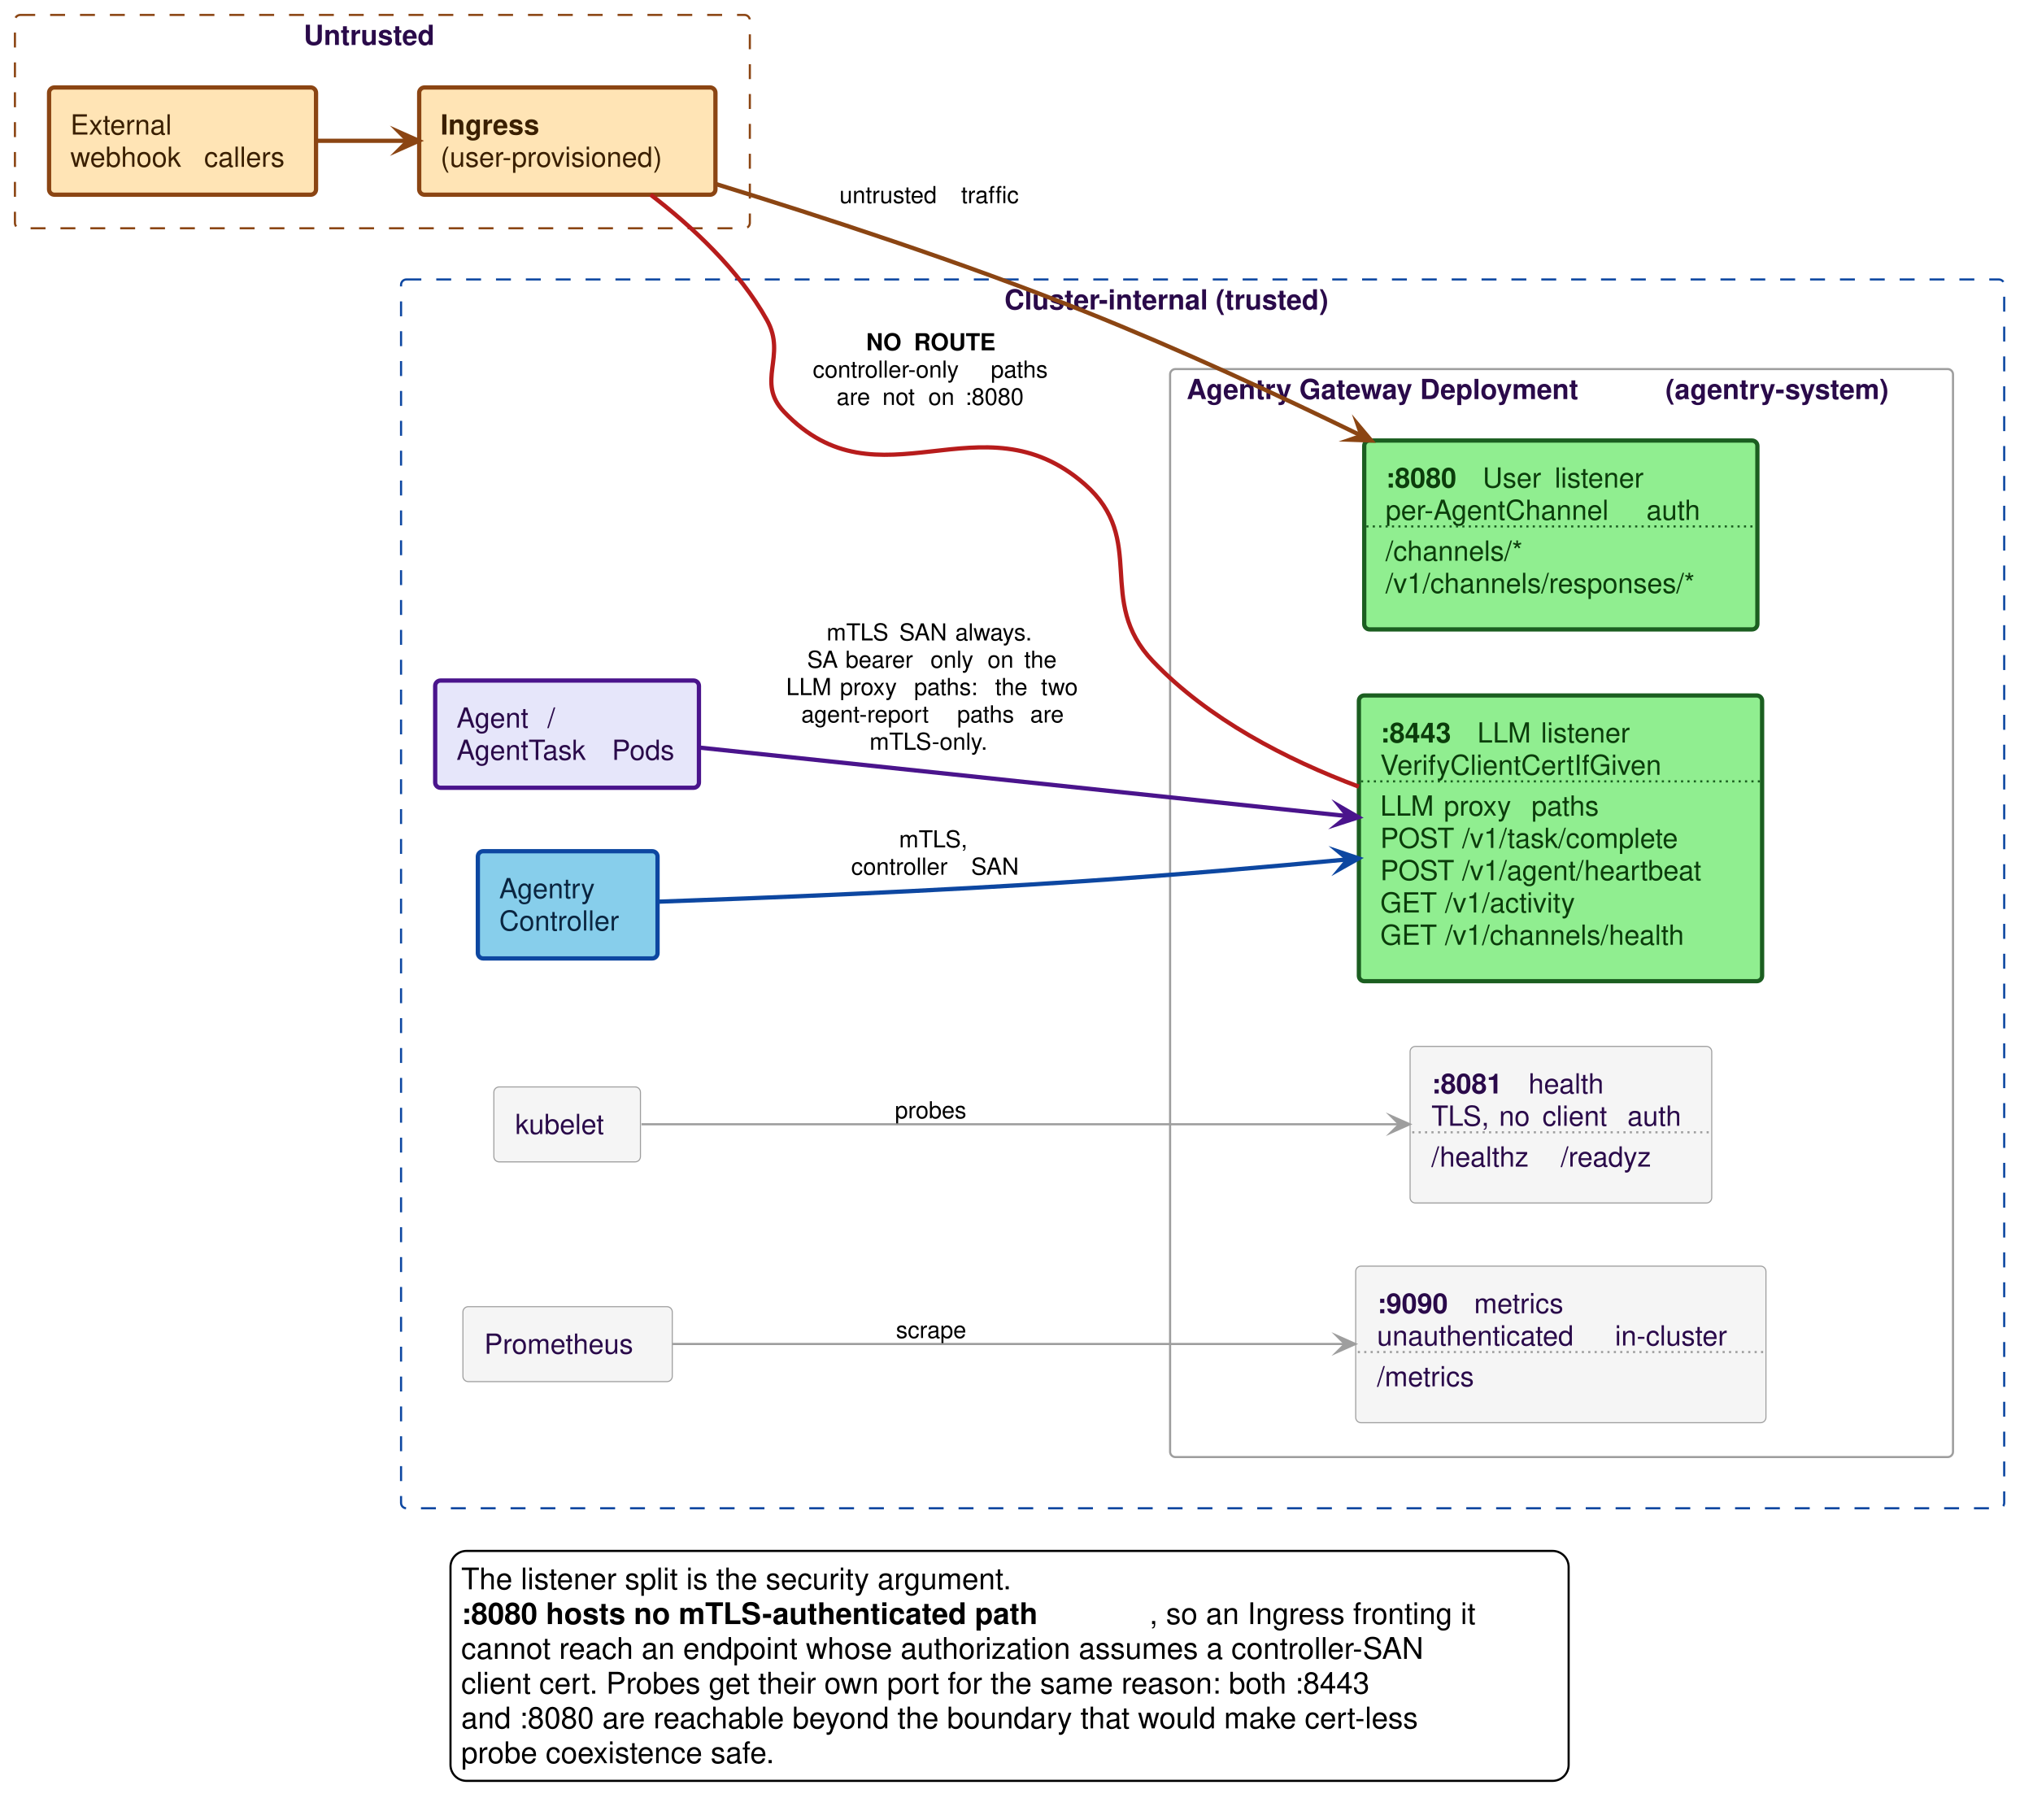
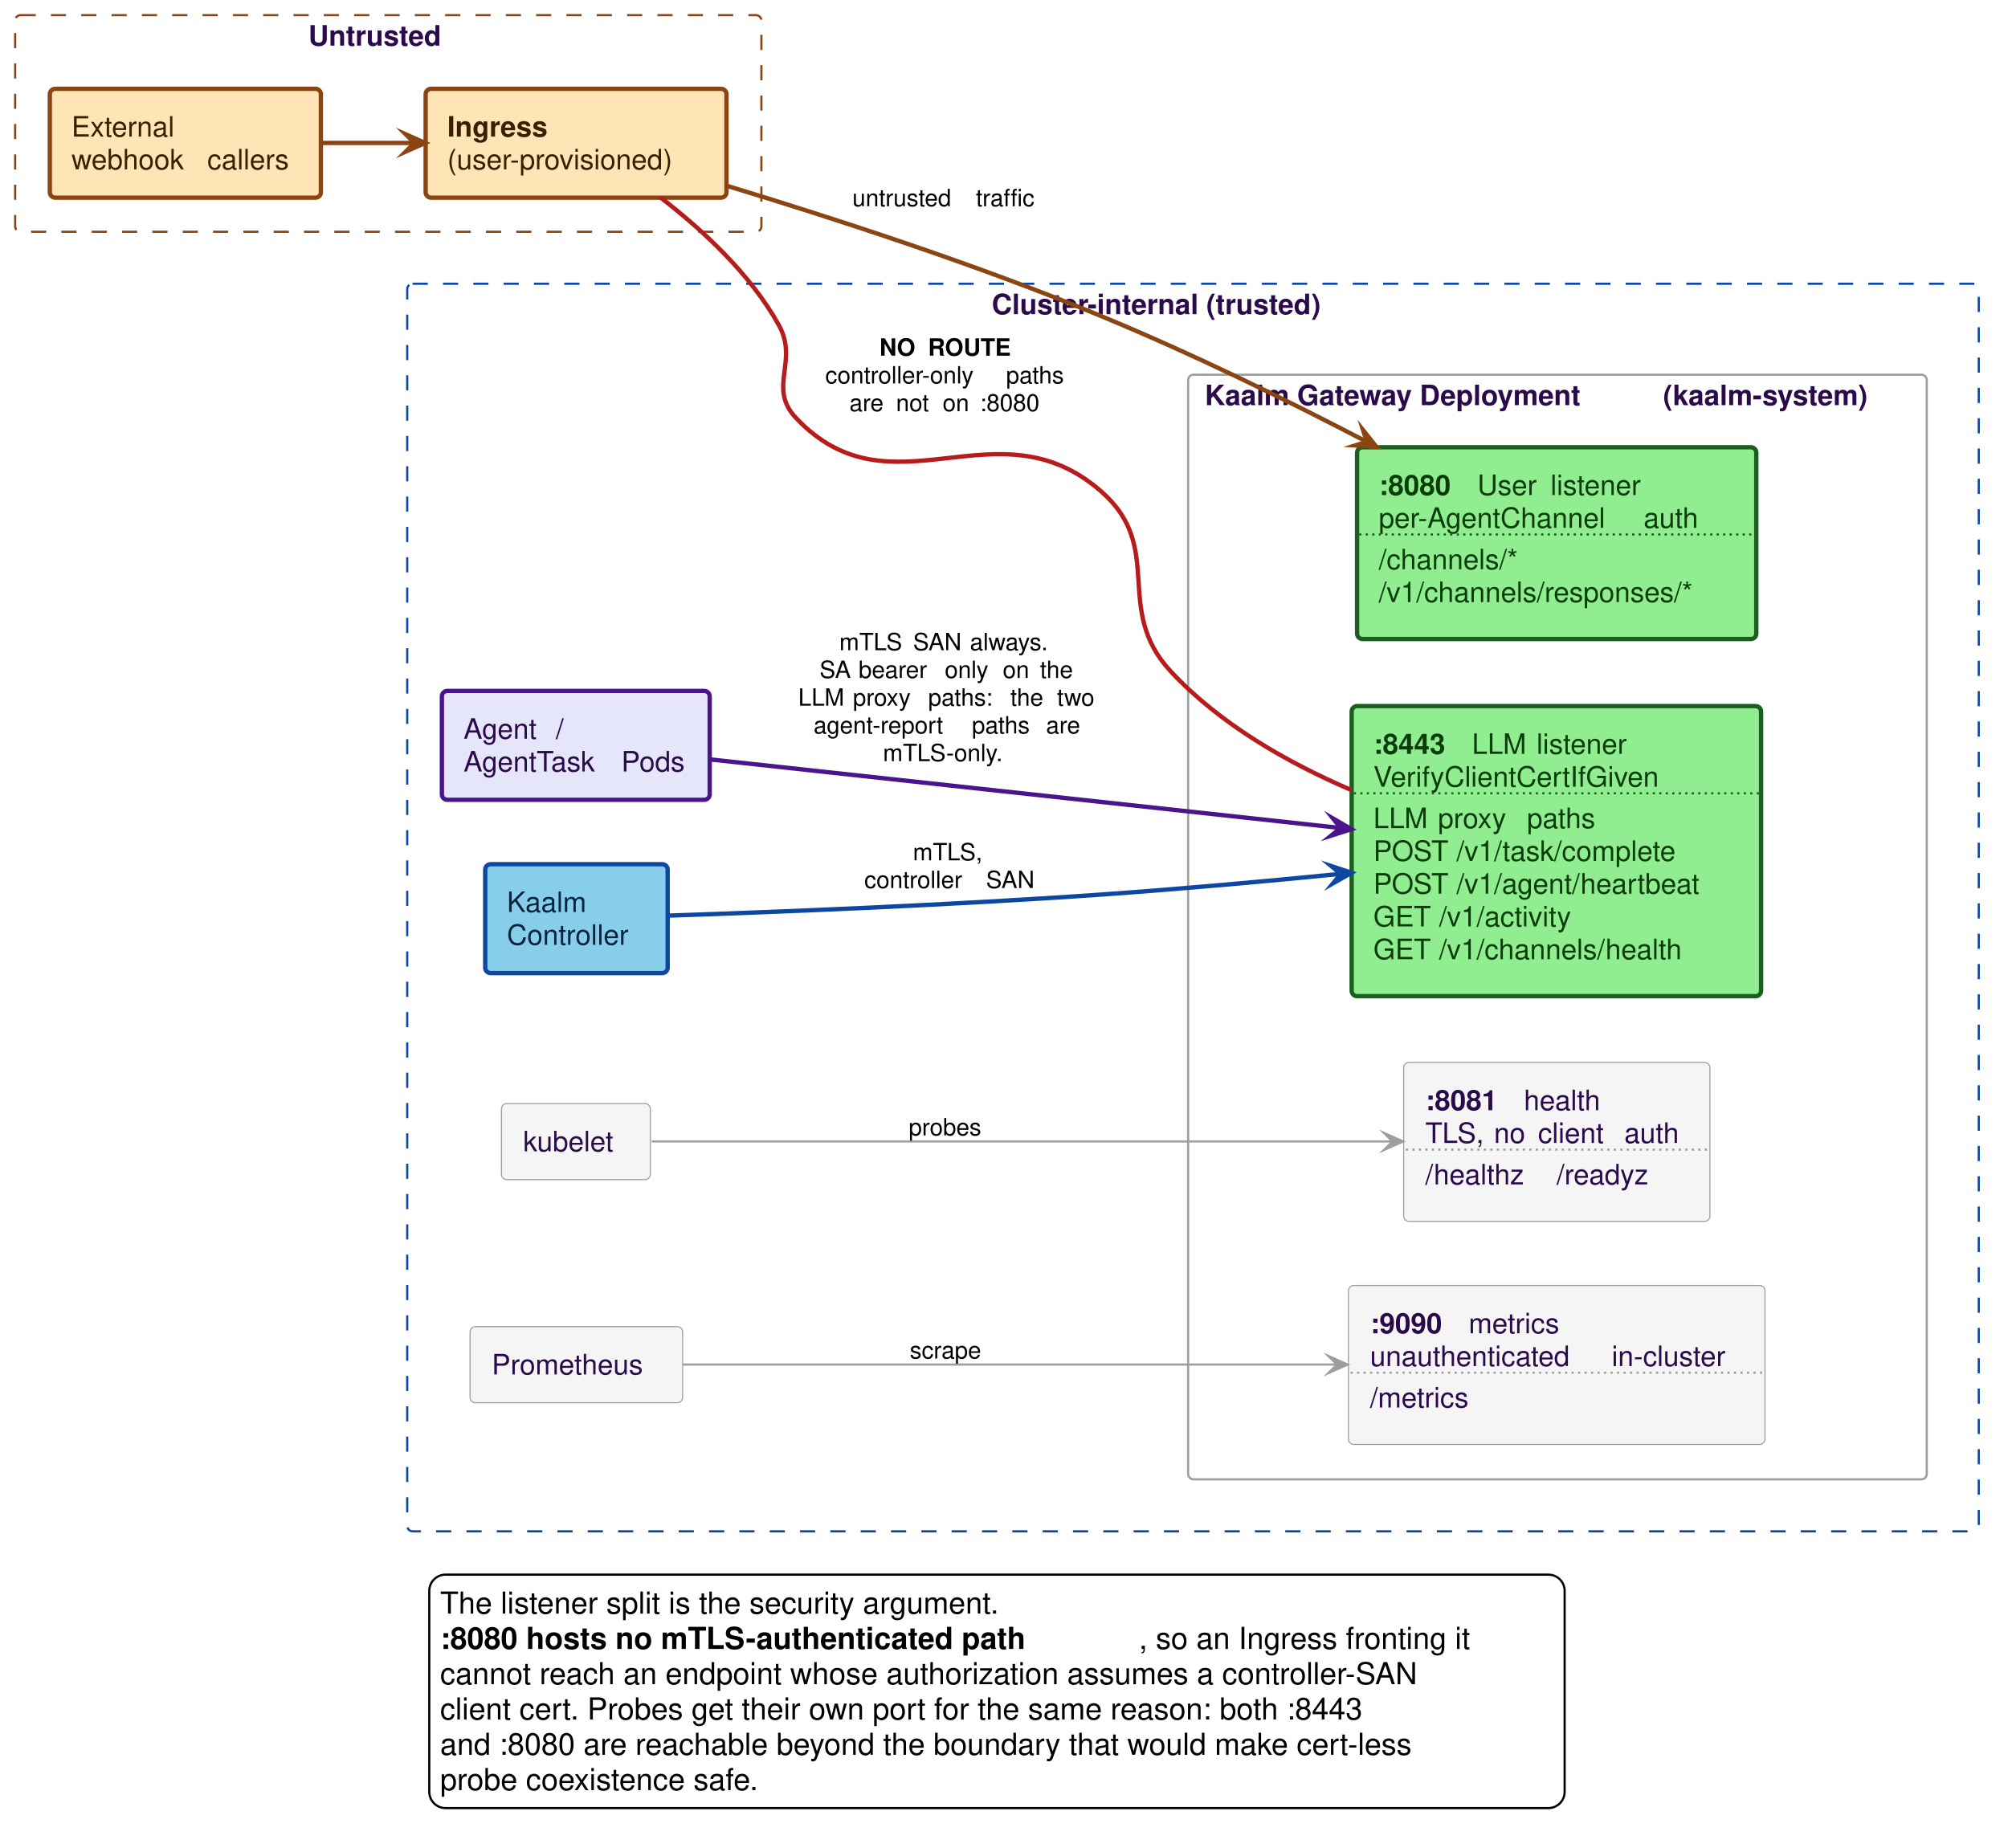
- <svg xmlns="http://www.w3.org/2000/svg" contentStyleType="text/css" data-diagram-type="DESCRIPTION" height="853px" preserveAspectRatio="none" style="width:953px;height:853px;" version="1.1" viewBox="0 0 953 853" width="953px" zoomAndPan="magnify">
+ <svg xmlns="http://www.w3.org/2000/svg" contentStyleType="text/css" data-diagram-type="DESCRIPTION" height="853px" preserveAspectRatio="none" style="width:927px;height:853px;" version="1.1" viewBox="0 0 927 853" width="927px" zoomAndPan="magnify">
  <defs />
  <g>
    <g class="cluster" data-qualified-name="untrusted" data-source-line="6" id="ent0001">
      <rect fill="none" height="100" rx="2.5" ry="2.5" style="stroke:#8B4513;stroke-width:1;stroke-dasharray:7,7;" width="344.5" x="7" y="7" />
      <text fill="#2A0A4A" font-family="Helvetica" font-size="13" font-weight="700" lengthAdjust="spacing" textLength="73.766" x="142.367" y="21.067">Untrusted</text>
    </g>
    <g class="cluster" data-qualified-name="trusted" data-source-line="11" id="ent0004">
-       <rect fill="none" height="576" rx="2.5" ry="2.5" style="stroke:#0D47A1;stroke-width:1;stroke-dasharray:7,7;" width="751.5" x="188" y="131" />
-       <text fill="#2A0A4A" font-family="Helvetica" font-size="13" font-weight="700" lengthAdjust="spacing" textLength="185.828" x="470.836" y="145.067">Cluster-internal (trusted)</text>
+       <rect fill="none" height="576" rx="2.5" ry="2.5" style="stroke:#0D47A1;stroke-width:1;stroke-dasharray:7,7;" width="725.5" x="188" y="131" />
+       <text fill="#2A0A4A" font-family="Helvetica" font-size="13" font-weight="700" lengthAdjust="spacing" textLength="185.828" x="457.836" y="145.067">Cluster-internal (trusted)</text>
    </g>
    <g class="cluster" data-qualified-name="trusted.gw" data-source-line="18" id="ent0009">
-       <rect fill="none" height="510" rx="2.5" ry="2.5" style="stroke:#9E9E9E;stroke-width:1;" width="367" x="548.5" y="173" />
-       <text fill="#2A0A4A" font-family="Helvetica" font-size="13" font-weight="700" lengthAdjust="spacing" textLength="219.927" x="556.246" y="187.067">Agentry Gateway Deployment</text>
-       <text fill="#2A0A4A" font-family="Helvetica" font-size="13" font-weight="700" lengthAdjust="spacing" textLength="127.055" x="780.699" y="187.067">(agentry-system)</text>
+       <rect fill="none" height="510" rx="2.5" ry="2.5" style="stroke:#9E9E9E;stroke-width:1;" width="341" x="548.5" y="173" />
+       <text fill="#2A0A4A" font-family="Helvetica" font-size="13" font-weight="700" lengthAdjust="spacing" textLength="207.01" x="556.233" y="187.067">Kaalm Gateway Deployment</text>
+       <text fill="#2A0A4A" font-family="Helvetica" font-size="13" font-weight="700" lengthAdjust="spacing" textLength="113.998" x="767.769" y="187.067">(kaalm-system)</text>
    </g>
    <g class="entity" data-qualified-name="untrusted.ext" data-source-line="7" id="ent0002">
      <rect fill="#FFE4B5" height="50.266" rx="2.5" ry="2.5" style="stroke:#8B4513;stroke-width:2;" width="125.143" x="23" y="41" />
      <text fill="#3A1F00" font-family="Helvetica" font-size="13" lengthAdjust="spacing" textLength="54.165" x="33" y="63.067">External</text>
      <text fill="#3A1F00" font-family="Helvetica" font-size="13" lengthAdjust="spacing" textLength="58.557" x="33" y="78.2">webhook</text>
      <text fill="#3A1F00" font-family="Helvetica" font-size="13" lengthAdjust="spacing" textLength="4.132" x="91.557" y="78.2"> </text>
      <text fill="#3A1F00" font-family="Helvetica" font-size="13" lengthAdjust="spacing" textLength="42.453" x="95.689" y="78.2">callers</text>
    </g>
    <g class="entity" data-qualified-name="untrusted.ing" data-source-line="8" id="ent0003">
      <rect fill="#FFE4B5" height="50.266" rx="2.5" ry="2.5" style="stroke:#8B4513;stroke-width:2;" width="138.873" x="196.5" y="41" />
      <text fill="#3A1F00" font-family="Helvetica" font-size="13" font-weight="700" lengthAdjust="spacing" textLength="54.101" x="206.5" y="63.067">Ingress</text>
      <text fill="#3A1F00" font-family="Helvetica" font-size="13" lengthAdjust="spacing" textLength="118.873" x="206.5" y="78.2">(user-provisioned)</text>
    </g>
    <g class="entity" data-qualified-name="trusted.pods" data-source-line="13" id="ent0005">
      <rect fill="#E6E6FA" height="50.266" rx="2.5" ry="2.5" style="stroke:#4A148C;stroke-width:2;" width="123.638" x="204" y="319" />
      <text fill="#2A0A4A" font-family="Helvetica" font-size="13" lengthAdjust="spacing" textLength="38.48" x="214" y="341.067">Agent</text>
      <text fill="#2A0A4A" font-family="Helvetica" font-size="13" lengthAdjust="spacing" textLength="4.132" x="252.48" y="341.067"> </text>
      <text fill="#2A0A4A" font-family="Helvetica" font-size="13" lengthAdjust="spacing" textLength="4.38" x="256.612" y="341.067">/</text>
      <text fill="#2A0A4A" font-family="Helvetica" font-size="13" lengthAdjust="spacing" textLength="68.688" x="214" y="356.2">AgentTask</text>
      <text fill="#2A0A4A" font-family="Helvetica" font-size="13" lengthAdjust="spacing" textLength="4.132" x="282.688" y="356.2"> </text>
      <text fill="#2A0A4A" font-family="Helvetica" font-size="13" lengthAdjust="spacing" textLength="30.818" x="286.82" y="356.2">Pods</text>
    </g>
    <g class="entity" data-qualified-name="trusted.ctrl" data-source-line="14" id="ent0006">
      <rect fill="#87CEEB" height="50.266" rx="2.5" ry="2.5" style="stroke:#0D47A1;stroke-width:2;" width="84.232" x="224" y="399" />
-       <text fill="#0A2540" font-family="Helvetica" font-size="13" lengthAdjust="spacing" textLength="51.518" x="234" y="421.067">Agentry</text>
+       <text fill="#0A2540" font-family="Helvetica" font-size="13" lengthAdjust="spacing" textLength="40.733" x="234" y="421.067">Kaalm</text>
      <text fill="#0A2540" font-family="Helvetica" font-size="13" lengthAdjust="spacing" textLength="64.232" x="234" y="436.2">Controller</text>
    </g>
    <g class="entity" data-qualified-name="trusted.kubelet" data-source-line="15" id="ent0007">
      <rect fill="#F5F5F5" height="35.133" rx="2.5" ry="2.5" style="stroke:#9E9E9E;stroke-width:0.5;" width="68.725" x="231.5" y="509.5" />
      <text fill="#2A0A4A" font-family="Helvetica" font-size="13" lengthAdjust="spacing" textLength="48.725" x="241.5" y="531.567">kubelet</text>
    </g>
    <g class="entity" data-qualified-name="trusted.prom" data-source-line="16" id="ent0008">
      <rect fill="#F5F5F5" height="35.133" rx="2.5" ry="2.5" style="stroke:#9E9E9E;stroke-width:0.5;" width="98.146" x="217" y="612.5" />
      <text fill="#2A0A4A" font-family="Helvetica" font-size="13" lengthAdjust="spacing" textLength="78.146" x="227" y="634.567">Prometheus</text>
    </g>
    <g class="entity" data-qualified-name="trusted.gw.p8443" data-source-line="19" id="ent0010">
-       <rect fill="#90EE90" height="133.93" rx="2.5" ry="2.5" style="stroke:#1B5E20;stroke-width:2;" width="189.013" x="637" y="326" />
-       <text fill="#0B3D0B" font-family="Helvetica" font-size="13" font-weight="700" lengthAdjust="spacing" textLength="41.38" x="647" y="348.067">:8443</text>
-       <text fill="#0B3D0B" font-family="Helvetica" font-size="13" lengthAdjust="spacing" textLength="4.132" x="688.38" y="348.067"> </text>
-       <text fill="#0B3D0B" font-family="Helvetica" font-size="13" lengthAdjust="spacing" textLength="25.702" x="692.513" y="348.067">LLM</text>
-       <text fill="#0B3D0B" font-family="Helvetica" font-size="13" lengthAdjust="spacing" textLength="4.132" x="718.214" y="348.067"> </text>
-       <text fill="#0B3D0B" font-family="Helvetica" font-size="13" lengthAdjust="spacing" textLength="48.674" x="722.347" y="348.067">listener</text>
-       <text fill="#0B3D0B" font-family="Helvetica" font-size="13" lengthAdjust="spacing" textLength="149.297" x="647" y="363.2">VerifyClientCertIfGiven</text>
-       <line style="stroke:#1B5E20;stroke-width:1;stroke-dasharray:1,2;" x1="638" x2="825.013" y1="366.266" y2="366.266" />
-       <text fill="#0B3D0B" font-family="Helvetica" font-size="13" lengthAdjust="spacing" textLength="25.702" x="647" y="382.332">LLM</text>
-       <text fill="#0B3D0B" font-family="Helvetica" font-size="13" lengthAdjust="spacing" textLength="4.132" x="672.702" y="382.332"> </text>
-       <text fill="#0B3D0B" font-family="Helvetica" font-size="13" lengthAdjust="spacing" textLength="36.937" x="676.834" y="382.332">proxy</text>
-       <text fill="#0B3D0B" font-family="Helvetica" font-size="13" lengthAdjust="spacing" textLength="4.132" x="713.771" y="382.332"> </text>
-       <text fill="#0B3D0B" font-family="Helvetica" font-size="13" lengthAdjust="spacing" textLength="36.328" x="717.903" y="382.332">paths</text>
-       <text fill="#0B3D0B" font-family="Helvetica" font-size="13" lengthAdjust="spacing" textLength="34.265" x="647" y="397.465">POST</text>
-       <text fill="#0B3D0B" font-family="Helvetica" font-size="13" lengthAdjust="spacing" textLength="4.132" x="681.265" y="397.465"> </text>
-       <text fill="#0B3D0B" font-family="Helvetica" font-size="13" lengthAdjust="spacing" textLength="117.19" x="685.397" y="397.465">/v1/task/complete</text>
-       <text fill="#0B3D0B" font-family="Helvetica" font-size="13" lengthAdjust="spacing" textLength="34.265" x="647" y="412.598">POST</text>
-       <text fill="#0B3D0B" font-family="Helvetica" font-size="13" lengthAdjust="spacing" textLength="4.132" x="681.265" y="412.598"> </text>
-       <text fill="#0B3D0B" font-family="Helvetica" font-size="13" lengthAdjust="spacing" textLength="130.616" x="685.397" y="412.598">/v1/agent/heartbeat</text>
-       <text fill="#0B3D0B" font-family="Helvetica" font-size="13" lengthAdjust="spacing" textLength="26.229" x="647" y="427.731">GET</text>
-       <text fill="#0B3D0B" font-family="Helvetica" font-size="13" lengthAdjust="spacing" textLength="4.132" x="673.229" y="427.731"> </text>
-       <text fill="#0B3D0B" font-family="Helvetica" font-size="13" lengthAdjust="spacing" textLength="72.643" x="677.361" y="427.731">/v1/activity</text>
-       <text fill="#0B3D0B" font-family="Helvetica" font-size="13" lengthAdjust="spacing" textLength="26.229" x="647" y="442.864">GET</text>
-       <text fill="#0B3D0B" font-family="Helvetica" font-size="13" lengthAdjust="spacing" textLength="4.132" x="673.229" y="442.864"> </text>
-       <text fill="#0B3D0B" font-family="Helvetica" font-size="13" lengthAdjust="spacing" textLength="128.47" x="677.361" y="442.864">/v1/channels/health</text>
+       <rect fill="#90EE90" height="133.93" rx="2.5" ry="2.5" style="stroke:#1B5E20;stroke-width:2;" width="189.013" x="624" y="326" />
+       <text fill="#0B3D0B" font-family="Helvetica" font-size="13" font-weight="700" lengthAdjust="spacing" textLength="41.38" x="634" y="348.067">:8443</text>
+       <text fill="#0B3D0B" font-family="Helvetica" font-size="13" lengthAdjust="spacing" textLength="4.132" x="675.38" y="348.067"> </text>
+       <text fill="#0B3D0B" font-family="Helvetica" font-size="13" lengthAdjust="spacing" textLength="25.702" x="679.513" y="348.067">LLM</text>
+       <text fill="#0B3D0B" font-family="Helvetica" font-size="13" lengthAdjust="spacing" textLength="4.132" x="705.214" y="348.067"> </text>
+       <text fill="#0B3D0B" font-family="Helvetica" font-size="13" lengthAdjust="spacing" textLength="48.674" x="709.347" y="348.067">listener</text>
+       <text fill="#0B3D0B" font-family="Helvetica" font-size="13" lengthAdjust="spacing" textLength="149.297" x="634" y="363.2">VerifyClientCertIfGiven</text>
+       <line style="stroke:#1B5E20;stroke-width:1;stroke-dasharray:1,2;" x1="625" x2="812.013" y1="366.266" y2="366.266" />
+       <text fill="#0B3D0B" font-family="Helvetica" font-size="13" lengthAdjust="spacing" textLength="25.702" x="634" y="382.332">LLM</text>
+       <text fill="#0B3D0B" font-family="Helvetica" font-size="13" lengthAdjust="spacing" textLength="4.132" x="659.702" y="382.332"> </text>
+       <text fill="#0B3D0B" font-family="Helvetica" font-size="13" lengthAdjust="spacing" textLength="36.937" x="663.834" y="382.332">proxy</text>
+       <text fill="#0B3D0B" font-family="Helvetica" font-size="13" lengthAdjust="spacing" textLength="4.132" x="700.771" y="382.332"> </text>
+       <text fill="#0B3D0B" font-family="Helvetica" font-size="13" lengthAdjust="spacing" textLength="36.328" x="704.903" y="382.332">paths</text>
+       <text fill="#0B3D0B" font-family="Helvetica" font-size="13" lengthAdjust="spacing" textLength="34.265" x="634" y="397.465">POST</text>
+       <text fill="#0B3D0B" font-family="Helvetica" font-size="13" lengthAdjust="spacing" textLength="4.132" x="668.265" y="397.465"> </text>
+       <text fill="#0B3D0B" font-family="Helvetica" font-size="13" lengthAdjust="spacing" textLength="117.19" x="672.397" y="397.465">/v1/task/complete</text>
+       <text fill="#0B3D0B" font-family="Helvetica" font-size="13" lengthAdjust="spacing" textLength="34.265" x="634" y="412.598">POST</text>
+       <text fill="#0B3D0B" font-family="Helvetica" font-size="13" lengthAdjust="spacing" textLength="4.132" x="668.265" y="412.598"> </text>
+       <text fill="#0B3D0B" font-family="Helvetica" font-size="13" lengthAdjust="spacing" textLength="130.616" x="672.397" y="412.598">/v1/agent/heartbeat</text>
+       <text fill="#0B3D0B" font-family="Helvetica" font-size="13" lengthAdjust="spacing" textLength="26.229" x="634" y="427.731">GET</text>
+       <text fill="#0B3D0B" font-family="Helvetica" font-size="13" lengthAdjust="spacing" textLength="4.132" x="660.229" y="427.731"> </text>
+       <text fill="#0B3D0B" font-family="Helvetica" font-size="13" lengthAdjust="spacing" textLength="72.643" x="664.361" y="427.731">/v1/activity</text>
+       <text fill="#0B3D0B" font-family="Helvetica" font-size="13" lengthAdjust="spacing" textLength="26.229" x="634" y="442.864">GET</text>
+       <text fill="#0B3D0B" font-family="Helvetica" font-size="13" lengthAdjust="spacing" textLength="4.132" x="660.229" y="442.864"> </text>
+       <text fill="#0B3D0B" font-family="Helvetica" font-size="13" lengthAdjust="spacing" textLength="128.47" x="664.361" y="442.864">/v1/channels/health</text>
    </g>
    <g class="entity" data-qualified-name="trusted.gw.p8080" data-source-line="20" id="ent0011">
-       <rect fill="#90EE90" height="88.531" rx="2.5" ry="2.5" style="stroke:#1B5E20;stroke-width:2;" width="184.303" x="639.5" y="206.5" />
-       <text fill="#0B3D0B" font-family="Helvetica" font-size="13" font-weight="700" lengthAdjust="spacing" textLength="41.38" x="649.5" y="228.567">:8080</text>
-       <text fill="#0B3D0B" font-family="Helvetica" font-size="13" lengthAdjust="spacing" textLength="4.132" x="690.88" y="228.567"> </text>
-       <text fill="#0B3D0B" font-family="Helvetica" font-size="13" lengthAdjust="spacing" textLength="29.631" x="695.013" y="228.567">User</text>
-       <text fill="#0B3D0B" font-family="Helvetica" font-size="13" lengthAdjust="spacing" textLength="4.132" x="724.644" y="228.567"> </text>
-       <text fill="#0B3D0B" font-family="Helvetica" font-size="13" lengthAdjust="spacing" textLength="48.674" x="728.776" y="228.567">listener</text>
-       <text fill="#0B3D0B" font-family="Helvetica" font-size="13" lengthAdjust="spacing" textLength="118.136" x="649.5" y="243.7">per-AgentChannel</text>
-       <text fill="#0B3D0B" font-family="Helvetica" font-size="13" lengthAdjust="spacing" textLength="4.132" x="767.636" y="243.7"> </text>
-       <text fill="#0B3D0B" font-family="Helvetica" font-size="13" lengthAdjust="spacing" textLength="29.542" x="771.769" y="243.7">auth</text>
-       <line style="stroke:#1B5E20;stroke-width:1;stroke-dasharray:1,2;" x1="640.5" x2="822.803" y1="246.766" y2="246.766" />
-       <text fill="#0B3D0B" font-family="Helvetica" font-size="13" lengthAdjust="spacing" textLength="73.474" x="649.5" y="262.832">/channels/*</text>
-       <text fill="#0B3D0B" font-family="Helvetica" font-size="13" lengthAdjust="spacing" textLength="164.303" x="649.5" y="277.965">/v1/channels/responses/*</text>
+       <rect fill="#90EE90" height="88.531" rx="2.5" ry="2.5" style="stroke:#1B5E20;stroke-width:2;" width="184.303" x="626.5" y="206.5" />
+       <text fill="#0B3D0B" font-family="Helvetica" font-size="13" font-weight="700" lengthAdjust="spacing" textLength="41.38" x="636.5" y="228.567">:8080</text>
+       <text fill="#0B3D0B" font-family="Helvetica" font-size="13" lengthAdjust="spacing" textLength="4.132" x="677.88" y="228.567"> </text>
+       <text fill="#0B3D0B" font-family="Helvetica" font-size="13" lengthAdjust="spacing" textLength="29.631" x="682.013" y="228.567">User</text>
+       <text fill="#0B3D0B" font-family="Helvetica" font-size="13" lengthAdjust="spacing" textLength="4.132" x="711.644" y="228.567"> </text>
+       <text fill="#0B3D0B" font-family="Helvetica" font-size="13" lengthAdjust="spacing" textLength="48.674" x="715.776" y="228.567">listener</text>
+       <text fill="#0B3D0B" font-family="Helvetica" font-size="13" lengthAdjust="spacing" textLength="118.136" x="636.5" y="243.7">per-AgentChannel</text>
+       <text fill="#0B3D0B" font-family="Helvetica" font-size="13" lengthAdjust="spacing" textLength="4.132" x="754.636" y="243.7"> </text>
+       <text fill="#0B3D0B" font-family="Helvetica" font-size="13" lengthAdjust="spacing" textLength="29.542" x="758.769" y="243.7">auth</text>
+       <line style="stroke:#1B5E20;stroke-width:1;stroke-dasharray:1,2;" x1="627.5" x2="809.803" y1="246.766" y2="246.766" />
+       <text fill="#0B3D0B" font-family="Helvetica" font-size="13" lengthAdjust="spacing" textLength="73.474" x="636.5" y="262.832">/channels/*</text>
+       <text fill="#0B3D0B" font-family="Helvetica" font-size="13" lengthAdjust="spacing" textLength="164.303" x="636.5" y="277.965">/v1/channels/responses/*</text>
    </g>
    <g class="entity" data-qualified-name="trusted.gw.p8081" data-source-line="21" id="ent0012">
-       <rect fill="#F5F5F5" height="73.398" rx="2.5" ry="2.5" style="stroke:#9E9E9E;stroke-width:0.5;" width="141.405" x="661" y="490.5" />
-       <text fill="#2A0A4A" font-family="Helvetica" font-size="13" font-weight="700" lengthAdjust="spacing" textLength="41.38" x="671" y="512.567">:8081</text>
-       <text fill="#2A0A4A" font-family="Helvetica" font-size="13" lengthAdjust="spacing" textLength="4.132" x="712.38" y="512.567"> </text>
-       <text fill="#2A0A4A" font-family="Helvetica" font-size="13" lengthAdjust="spacing" textLength="41.152" x="716.513" y="512.567">health</text>
-       <text fill="#2A0A4A" font-family="Helvetica" font-size="13" lengthAdjust="spacing" textLength="27.568" x="671" y="527.7">TLS,</text>
-       <text fill="#2A0A4A" font-family="Helvetica" font-size="13" lengthAdjust="spacing" textLength="4.132" x="698.568" y="527.7"> </text>
-       <text fill="#2A0A4A" font-family="Helvetica" font-size="13" lengthAdjust="spacing" textLength="16.193" x="702.7" y="527.7">no</text>
-       <text fill="#2A0A4A" font-family="Helvetica" font-size="13" lengthAdjust="spacing" textLength="4.132" x="718.893" y="527.7"> </text>
-       <text fill="#2A0A4A" font-family="Helvetica" font-size="13" lengthAdjust="spacing" textLength="35.706" x="723.025" y="527.7">client</text>
-       <text fill="#2A0A4A" font-family="Helvetica" font-size="13" lengthAdjust="spacing" textLength="4.132" x="758.731" y="527.7"> </text>
-       <text fill="#2A0A4A" font-family="Helvetica" font-size="13" lengthAdjust="spacing" textLength="29.542" x="762.863" y="527.7">auth</text>
-       <line style="stroke:#9E9E9E;stroke-width:1;stroke-dasharray:1,2;" x1="662" x2="801.405" y1="530.766" y2="530.766" />
-       <text fill="#2A0A4A" font-family="Helvetica" font-size="13" lengthAdjust="spacing" textLength="52.355" x="671" y="546.832">/healthz</text>
-       <text fill="#2A0A4A" font-family="Helvetica" font-size="13" lengthAdjust="spacing" textLength="8.265" x="723.356" y="546.832">  </text>
-       <text fill="#2A0A4A" font-family="Helvetica" font-size="13" lengthAdjust="spacing" textLength="48.458" x="731.62" y="546.832">/readyz</text>
+       <rect fill="#F5F5F5" height="73.398" rx="2.5" ry="2.5" style="stroke:#9E9E9E;stroke-width:0.5;" width="141.405" x="648" y="490.5" />
+       <text fill="#2A0A4A" font-family="Helvetica" font-size="13" font-weight="700" lengthAdjust="spacing" textLength="41.38" x="658" y="512.567">:8081</text>
+       <text fill="#2A0A4A" font-family="Helvetica" font-size="13" lengthAdjust="spacing" textLength="4.132" x="699.38" y="512.567"> </text>
+       <text fill="#2A0A4A" font-family="Helvetica" font-size="13" lengthAdjust="spacing" textLength="41.152" x="703.513" y="512.567">health</text>
+       <text fill="#2A0A4A" font-family="Helvetica" font-size="13" lengthAdjust="spacing" textLength="27.568" x="658" y="527.7">TLS,</text>
+       <text fill="#2A0A4A" font-family="Helvetica" font-size="13" lengthAdjust="spacing" textLength="4.132" x="685.568" y="527.7"> </text>
+       <text fill="#2A0A4A" font-family="Helvetica" font-size="13" lengthAdjust="spacing" textLength="16.193" x="689.7" y="527.7">no</text>
+       <text fill="#2A0A4A" font-family="Helvetica" font-size="13" lengthAdjust="spacing" textLength="4.132" x="705.893" y="527.7"> </text>
+       <text fill="#2A0A4A" font-family="Helvetica" font-size="13" lengthAdjust="spacing" textLength="35.706" x="710.025" y="527.7">client</text>
+       <text fill="#2A0A4A" font-family="Helvetica" font-size="13" lengthAdjust="spacing" textLength="4.132" x="745.731" y="527.7"> </text>
+       <text fill="#2A0A4A" font-family="Helvetica" font-size="13" lengthAdjust="spacing" textLength="29.542" x="749.863" y="527.7">auth</text>
+       <line style="stroke:#9E9E9E;stroke-width:1;stroke-dasharray:1,2;" x1="649" x2="788.405" y1="530.766" y2="530.766" />
+       <text fill="#2A0A4A" font-family="Helvetica" font-size="13" lengthAdjust="spacing" textLength="52.355" x="658" y="546.832">/healthz</text>
+       <text fill="#2A0A4A" font-family="Helvetica" font-size="13" lengthAdjust="spacing" textLength="8.265" x="710.356" y="546.832">  </text>
+       <text fill="#2A0A4A" font-family="Helvetica" font-size="13" lengthAdjust="spacing" textLength="48.458" x="718.62" y="546.832">/readyz</text>
    </g>
    <g class="entity" data-qualified-name="trusted.gw.p9090" data-source-line="22" id="ent0013">
-       <rect fill="#F5F5F5" height="73.398" rx="2.5" ry="2.5" style="stroke:#9E9E9E;stroke-width:0.5;" width="192.314" x="635.5" y="593.5" />
-       <text fill="#2A0A4A" font-family="Helvetica" font-size="13" font-weight="700" lengthAdjust="spacing" textLength="41.38" x="645.5" y="615.567">:9090</text>
-       <text fill="#2A0A4A" font-family="Helvetica" font-size="13" lengthAdjust="spacing" textLength="4.132" x="686.88" y="615.567"> </text>
-       <text fill="#2A0A4A" font-family="Helvetica" font-size="13" lengthAdjust="spacing" textLength="48.636" x="691.013" y="615.567">metrics</text>
-       <text fill="#2A0A4A" font-family="Helvetica" font-size="13" lengthAdjust="spacing" textLength="107.428" x="645.5" y="630.7">unauthenticated</text>
-       <text fill="#2A0A4A" font-family="Helvetica" font-size="13" lengthAdjust="spacing" textLength="4.132" x="752.928" y="630.7"> </text>
-       <text fill="#2A0A4A" font-family="Helvetica" font-size="13" lengthAdjust="spacing" textLength="60.753" x="757.06" y="630.7">in-cluster</text>
-       <line style="stroke:#9E9E9E;stroke-width:1;stroke-dasharray:1,2;" x1="636.5" x2="826.813" y1="633.766" y2="633.766" />
-       <text fill="#2A0A4A" font-family="Helvetica" font-size="13" lengthAdjust="spacing" textLength="53.016" x="645.5" y="649.832">/metrics</text>
+       <rect fill="#F5F5F5" height="73.398" rx="2.5" ry="2.5" style="stroke:#9E9E9E;stroke-width:0.5;" width="192.314" x="622.5" y="593.5" />
+       <text fill="#2A0A4A" font-family="Helvetica" font-size="13" font-weight="700" lengthAdjust="spacing" textLength="41.38" x="632.5" y="615.567">:9090</text>
+       <text fill="#2A0A4A" font-family="Helvetica" font-size="13" lengthAdjust="spacing" textLength="4.132" x="673.88" y="615.567"> </text>
+       <text fill="#2A0A4A" font-family="Helvetica" font-size="13" lengthAdjust="spacing" textLength="48.636" x="678.013" y="615.567">metrics</text>
+       <text fill="#2A0A4A" font-family="Helvetica" font-size="13" lengthAdjust="spacing" textLength="107.428" x="632.5" y="630.7">unauthenticated</text>
+       <text fill="#2A0A4A" font-family="Helvetica" font-size="13" lengthAdjust="spacing" textLength="4.132" x="739.928" y="630.7"> </text>
+       <text fill="#2A0A4A" font-family="Helvetica" font-size="13" lengthAdjust="spacing" textLength="60.753" x="744.06" y="630.7">in-cluster</text>
+       <line style="stroke:#9E9E9E;stroke-width:1;stroke-dasharray:1,2;" x1="623.5" x2="813.813" y1="633.766" y2="633.766" />
+       <text fill="#2A0A4A" font-family="Helvetica" font-size="13" lengthAdjust="spacing" textLength="53.016" x="632.5" y="649.832">/metrics</text>
    </g>
    <g class="link" data-entity-1="ent0002" data-entity-2="ent0003" data-link-type="dependency" data-source-line="26" id="lnk14">
      <path d="M148.18,66 C163.7,66 175.45,66 191.29,66" fill="none" id="ext-to-ing" style="stroke:#8B4513;stroke-width:2;" />
      <polygon fill="#8B4513" points="196.29,66,187.29,62,191.29,66,187.29,70,196.29,66" style="stroke:#8B4513;stroke-width:2;stroke-linejoin:miter;stroke-miterlimit:10;" />
    </g>
    <g class="link" data-entity-1="ent0003" data-entity-2="ent0011" data-link-type="dependency" data-source-line="27" id="lnk15">
-       <path d="M335.72,86.31 C384.49,101.32 451.2,123.06 508.5,146 C553.52,164.03 597.877,184.566 638.247,204.276" fill="none" id="ing-to-p8080" style="stroke:#8B4513;stroke-width:2;" />
-       <polygon fill="#8B4513" points="642.74,206.47,636.407,198.927,638.247,204.276,632.898,206.116,642.74,206.47" style="stroke:#8B4513;stroke-width:2;stroke-linejoin:miter;stroke-miterlimit:10;" />
+       <path d="M335.63,85.81 C384.5,100.63 451.37,122.34 508.5,146 C551.27,163.72 592.955,184.171 630.965,203.961" fill="none" id="ing-to-p8080" style="stroke:#8B4513;stroke-width:2;" />
+       <polygon fill="#8B4513" points="635.4,206.27,629.264,198.566,630.965,203.961,625.57,205.662,635.4,206.27" style="stroke:#8B4513;stroke-width:2;stroke-linejoin:miter;stroke-miterlimit:10;" />
      <text fill="#000000" font-family="Helvetica" font-size="11" lengthAdjust="spacing" textLength="53.544" x="393.5" y="95.21">untrusted</text>
      <text fill="#000000" font-family="Helvetica" font-size="11" lengthAdjust="spacing" textLength="3.497" x="447.044" y="95.21"> </text>
      <text fill="#000000" font-family="Helvetica" font-size="11" lengthAdjust="spacing" textLength="32.425" x="450.541" y="95.21">traffic</text>
    </g>
    <g class="link" data-entity-1="ent0005" data-entity-2="ent0010" data-link-type="dependency" data-source-line="28" id="lnk16">
-       <path d="M328.07,350.46 C406.86,358.79 539.728,372.835 631.818,382.565" fill="none" id="pods-to-p8443" style="stroke:#4A148C;stroke-width:2;" />
-       <polygon fill="#4A148C" points="636.79,383.09,628.26,378.166,631.818,382.565,627.419,386.122,636.79,383.09" style="stroke:#4A148C;stroke-width:2;stroke-linejoin:miter;stroke-miterlimit:10;" />
+       <path d="M328.23,350.66 C404.37,358.94 530.159,372.619 618.909,382.279" fill="none" id="pods-to-p8443" style="stroke:#4A148C;stroke-width:2;" />
+       <polygon fill="#4A148C" points="623.88,382.82,615.366,377.87,618.909,382.279,614.5,385.823,623.88,382.82" style="stroke:#4A148C;stroke-width:2;stroke-linejoin:miter;stroke-miterlimit:10;" />
      <text fill="#000000" font-family="Helvetica" font-size="11" lengthAdjust="spacing" textLength="30.545" x="387.49" y="300.21">mTLS</text>
      <text fill="#000000" font-family="Helvetica" font-size="11" lengthAdjust="spacing" textLength="3.497" x="418.035" y="300.21"> </text>
      <text fill="#000000" font-family="Helvetica" font-size="11" lengthAdjust="spacing" textLength="22.736" x="421.531" y="300.21">SAN</text>
      <text fill="#000000" font-family="Helvetica" font-size="11" lengthAdjust="spacing" textLength="3.497" x="444.267" y="300.21"> </text>
      <text fill="#000000" font-family="Helvetica" font-size="11" lengthAdjust="spacing" textLength="41.272" x="447.764" y="300.21">always.</text>
      <text fill="#000000" font-family="Helvetica" font-size="11" lengthAdjust="spacing" textLength="14.507" x="378.353" y="313.015">SA</text>
      <text fill="#000000" font-family="Helvetica" font-size="11" lengthAdjust="spacing" textLength="3.497" x="392.861" y="313.015"> </text>
      <text fill="#000000" font-family="Helvetica" font-size="11" lengthAdjust="spacing" textLength="36.303" x="396.357" y="313.015">bearer</text>
      <text fill="#000000" font-family="Helvetica" font-size="11" lengthAdjust="spacing" textLength="3.497" x="432.66" y="313.015"> </text>
      <text fill="#000000" font-family="Helvetica" font-size="11" lengthAdjust="spacing" textLength="23.268" x="436.157" y="313.015">only</text>
      <text fill="#000000" font-family="Helvetica" font-size="11" lengthAdjust="spacing" textLength="3.497" x="459.425" y="313.015"> </text>
      <text fill="#000000" font-family="Helvetica" font-size="11" lengthAdjust="spacing" textLength="13.702" x="462.921" y="313.015">on</text>
      <text fill="#000000" font-family="Helvetica" font-size="11" lengthAdjust="spacing" textLength="3.497" x="476.623" y="313.015"> </text>
      <text fill="#000000" font-family="Helvetica" font-size="11" lengthAdjust="spacing" textLength="18.052" x="480.119" y="313.015">the</text>
      <text fill="#000000" font-family="Helvetica" font-size="11" lengthAdjust="spacing" textLength="21.748" x="368.5" y="325.82">LLM</text>
      <text fill="#000000" font-family="Helvetica" font-size="11" lengthAdjust="spacing" textLength="3.497" x="390.248" y="325.82"> </text>
      <text fill="#000000" font-family="Helvetica" font-size="11" lengthAdjust="spacing" textLength="31.254" x="393.744" y="325.82">proxy</text>
      <text fill="#000000" font-family="Helvetica" font-size="11" lengthAdjust="spacing" textLength="3.497" x="424.998" y="325.82"> </text>
      <text fill="#000000" font-family="Helvetica" font-size="11" lengthAdjust="spacing" textLength="34.445" x="428.495" y="325.82">paths:</text>
      <text fill="#000000" font-family="Helvetica" font-size="11" lengthAdjust="spacing" textLength="3.497" x="462.94" y="325.82"> </text>
      <text fill="#000000" font-family="Helvetica" font-size="11" lengthAdjust="spacing" textLength="18.052" x="466.437" y="325.82">the</text>
      <text fill="#000000" font-family="Helvetica" font-size="11" lengthAdjust="spacing" textLength="3.497" x="484.489" y="325.82"> </text>
      <text fill="#000000" font-family="Helvetica" font-size="11" lengthAdjust="spacing" textLength="20.04" x="487.985" y="325.82">two</text>
      <text fill="#000000" font-family="Helvetica" font-size="11" lengthAdjust="spacing" textLength="69.582" x="375.59" y="338.625">agent-report</text>
      <text fill="#000000" font-family="Helvetica" font-size="11" lengthAdjust="spacing" textLength="3.497" x="445.172" y="338.625"> </text>
      <text fill="#000000" font-family="Helvetica" font-size="11" lengthAdjust="spacing" textLength="30.739" x="448.669" y="338.625">paths</text>
      <text fill="#000000" font-family="Helvetica" font-size="11" lengthAdjust="spacing" textLength="3.497" x="479.408" y="338.625"> </text>
      <text fill="#000000" font-family="Helvetica" font-size="11" lengthAdjust="spacing" textLength="18.031" x="482.904" y="338.625">are</text>
      <text fill="#000000" font-family="Helvetica" font-size="11" lengthAdjust="spacing" textLength="61.279" x="407.623" y="351.429">mTLS-only.</text>
    </g>
    <g class="link" data-entity-1="ent0006" data-entity-2="ent0010" data-link-type="dependency" data-source-line="29" id="lnk17">
-       <path d="M308.05,422.68 C356.13,421.02 438.15,417.77 508.5,413 C550.68,410.14 592.312,406.548 631.892,402.828" fill="none" id="ctrl-to-p8443" style="stroke:#0D47A1;stroke-width:2;" />
-       <polygon fill="#0D47A1" points="636.87,402.36,627.535,399.22,631.892,402.828,628.284,407.185,636.87,402.36" style="stroke:#0D47A1;stroke-width:2;stroke-linejoin:miter;stroke-miterlimit:10;" />
+       <path d="M308.06,422.75 C356.14,421.15 438.16,417.96 508.5,413 C546.31,410.33 582.924,407.023 618.974,403.453" fill="none" id="ctrl-to-p8443" style="stroke:#0D47A1;stroke-width:2;" />
+       <polygon fill="#0D47A1" points="623.95,402.96,614.6,399.866,618.974,403.453,615.388,407.827,623.95,402.96" style="stroke:#0D47A1;stroke-width:2;stroke-linejoin:miter;stroke-miterlimit:10;" />
      <text fill="#000000" font-family="Helvetica" font-size="11" lengthAdjust="spacing" textLength="34.042" x="421.454" y="397.21">mTLS,</text>
      <text fill="#000000" font-family="Helvetica" font-size="11" lengthAdjust="spacing" textLength="52.717" x="399" y="410.015">controller</text>
      <text fill="#000000" font-family="Helvetica" font-size="11" lengthAdjust="spacing" textLength="3.497" x="451.717" y="410.015"> </text>
      <text fill="#000000" font-family="Helvetica" font-size="11" lengthAdjust="spacing" textLength="22.736" x="455.214" y="410.015">SAN</text>
    </g>
    <g class="link" data-entity-1="ent0007" data-entity-2="ent0012" data-link-type="dependency" data-source-line="30" id="lnk18">
-       <path d="M300.71,527 C376.12,527 554.74,527 655.86,527" fill="none" id="kubelet-to-p8081" style="stroke:#9E9E9E;stroke-width:1;" />
-       <polygon fill="#9E9E9E" points="660.86,527,651.86,523,655.86,527,651.86,531,660.86,527" style="stroke:#9E9E9E;stroke-width:1;stroke-linejoin:miter;stroke-miterlimit:10;" />
+       <path d="M300.86,527 C374.32,527 544.6,527 642.8,527" fill="none" id="kubelet-to-p8081" style="stroke:#9E9E9E;stroke-width:1;" />
+       <polygon fill="#9E9E9E" points="647.8,527,638.8,523,642.8,527,638.8,531,647.8,527" style="stroke:#9E9E9E;stroke-width:1;stroke-linejoin:miter;stroke-miterlimit:10;" />
      <text fill="#000000" font-family="Helvetica" font-size="11" lengthAdjust="spacing" textLength="37.716" x="419.5" y="524.21">probes</text>
    </g>
    <g class="link" data-entity-1="ent0008" data-entity-2="ent0013" data-link-type="dependency" data-source-line="31" id="lnk19">
-       <path d="M315.29,630 C390.76,630 533.09,630 630.4,630" fill="none" id="prom-to-p9090" style="stroke:#9E9E9E;stroke-width:1;" />
-       <polygon fill="#9E9E9E" points="635.4,630,626.4,626,630.4,630,626.4,634,635.4,630" style="stroke:#9E9E9E;stroke-width:1;stroke-linejoin:miter;stroke-miterlimit:10;" />
+       <path d="M315.21,630 C388.19,630 523.14,630 617.18,630" fill="none" id="prom-to-p9090" style="stroke:#9E9E9E;stroke-width:1;" />
+       <polygon fill="#9E9E9E" points="622.18,630,613.18,626,617.18,630,613.18,634,622.18,630" style="stroke:#9E9E9E;stroke-width:1;stroke-linejoin:miter;stroke-miterlimit:10;" />
      <text fill="#000000" font-family="Helvetica" font-size="11" lengthAdjust="spacing" textLength="36.792" x="420" y="627.21">scrape</text>
    </g>
    <g class="link" data-entity-1="ent0003" data-entity-2="ent0010" data-link-type="association" data-source-line="33" id="lnk20">
-       <path d="M304.97,91.23 C324.29,106.07 346.4,126.51 359.5,150 C368.97,166.98 354.12,178.9 367.5,193 C411.87,239.77 460.02,184.51 508.5,227 C538.23,253.06 513.16,281.44 540.5,310 C566.51,337.18 602.94,356 636.96,368.75" fill="none" id="ing-p8443" style="stroke:#B71C1C;stroke-width:2;" />
+       <path d="M304.97,91.23 C324.29,106.07 346.4,126.51 359.5,150 C368.97,166.98 354.12,178.9 367.5,193 C411.87,239.77 460.02,184.51 508.5,227 C538.23,253.06 513.55,281.08 540.5,310 C563.06,334.21 594.11,352.02 623.91,364.79" fill="none" id="ing-p8443" style="stroke:#B71C1C;stroke-width:2;" />
      <text fill="#000000" font-family="Helvetica" font-size="11" font-weight="700" lengthAdjust="spacing" textLength="18.557" x="406.016" y="164.21">NO</text>
      <text fill="#000000" font-family="Helvetica" font-size="11" font-weight="700" lengthAdjust="spacing" textLength="3.83" x="424.573" y="164.21"> </text>
      <text fill="#000000" font-family="Helvetica" font-size="11" font-weight="700" lengthAdjust="spacing" textLength="41.771" x="428.403" y="164.21">ROUTE</text>
      <text fill="#000000" font-family="Helvetica" font-size="11" lengthAdjust="spacing" textLength="79.954" x="381" y="177.015">controller-only</text>
      <text fill="#000000" font-family="Helvetica" font-size="11" lengthAdjust="spacing" textLength="3.497" x="460.954" y="177.015"> </text>
      <text fill="#000000" font-family="Helvetica" font-size="11" lengthAdjust="spacing" textLength="30.739" x="464.451" y="177.015">paths</text>
      <text fill="#000000" font-family="Helvetica" font-size="11" lengthAdjust="spacing" textLength="18.031" x="392.126" y="189.82">are</text>
      <text fill="#000000" font-family="Helvetica" font-size="11" lengthAdjust="spacing" textLength="3.497" x="410.157" y="189.82"> </text>
      <text fill="#000000" font-family="Helvetica" font-size="11" lengthAdjust="spacing" textLength="18.015" x="413.654" y="189.82">not</text>
      <text fill="#000000" font-family="Helvetica" font-size="11" lengthAdjust="spacing" textLength="3.497" x="431.668" y="189.82"> </text>
      <text fill="#000000" font-family="Helvetica" font-size="11" lengthAdjust="spacing" textLength="13.702" x="435.165" y="189.82">on</text>
      <text fill="#000000" font-family="Helvetica" font-size="11" lengthAdjust="spacing" textLength="3.497" x="448.866" y="189.82"> </text>
      <text fill="#000000" font-family="Helvetica" font-size="11" lengthAdjust="spacing" textLength="31.7" x="452.363" y="189.82">:8080</text>
    </g>
    <g class="legend" data-source-line="35">
-       <rect fill="none" height="107.781" rx="7.5" ry="7.5" style="stroke:#000000;stroke-width:1;" width="524.144" x="211.178" y="727" />
-       <text fill="#000000" font-family="Helvetica" font-size="14" lengthAdjust="spacing" textLength="297.821" x="216.178" y="744.995">The listener split is the security argument.</text>
-       <text fill="#000000" font-family="Helvetica" font-size="14" font-weight="700" lengthAdjust="spacing" textLength="322.649" x="216.178" y="761.292">:8080 hosts no mTLS-authenticated path</text>
-       <text fill="#000000" font-family="Helvetica" font-size="14" lengthAdjust="spacing" textLength="175.499" x="538.827" y="761.292">, so an Ingress fronting it</text>
-       <text fill="#000000" font-family="Helvetica" font-size="14" lengthAdjust="spacing" textLength="511.54" x="216.178" y="777.589">cannot reach an endpoint whose authorization assumes a controller-SAN</text>
-       <text fill="#000000" font-family="Helvetica" font-size="14" lengthAdjust="spacing" textLength="489.522" x="216.178" y="793.886">client cert. Probes get their own port for the same reason: both :8443</text>
-       <text fill="#000000" font-family="Helvetica" font-size="14" lengthAdjust="spacing" textLength="514.144" x="216.178" y="810.183">and :8080 are reachable beyond the boundary that would make cert-less</text>
-       <text fill="#000000" font-family="Helvetica" font-size="14" lengthAdjust="spacing" textLength="167.105" x="216.178" y="826.48">probe coexistence safe.</text>
+       <rect fill="none" height="107.781" rx="7.5" ry="7.5" style="stroke:#000000;stroke-width:1;" width="524.144" x="198.178" y="727" />
+       <text fill="#000000" font-family="Helvetica" font-size="14" lengthAdjust="spacing" textLength="297.821" x="203.178" y="744.995">The listener split is the security argument.</text>
+       <text fill="#000000" font-family="Helvetica" font-size="14" font-weight="700" lengthAdjust="spacing" textLength="322.649" x="203.178" y="761.292">:8080 hosts no mTLS-authenticated path</text>
+       <text fill="#000000" font-family="Helvetica" font-size="14" lengthAdjust="spacing" textLength="175.499" x="525.827" y="761.292">, so an Ingress fronting it</text>
+       <text fill="#000000" font-family="Helvetica" font-size="14" lengthAdjust="spacing" textLength="511.54" x="203.178" y="777.589">cannot reach an endpoint whose authorization assumes a controller-SAN</text>
+       <text fill="#000000" font-family="Helvetica" font-size="14" lengthAdjust="spacing" textLength="489.522" x="203.178" y="793.886">client cert. Probes get their own port for the same reason: both :8443</text>
+       <text fill="#000000" font-family="Helvetica" font-size="14" lengthAdjust="spacing" textLength="514.144" x="203.178" y="810.183">and :8080 are reachable beyond the boundary that would make cert-less</text>
+       <text fill="#000000" font-family="Helvetica" font-size="14" lengthAdjust="spacing" textLength="167.105" x="203.178" y="826.48">probe coexistence safe.</text>
    </g>
  </g>
</svg>
